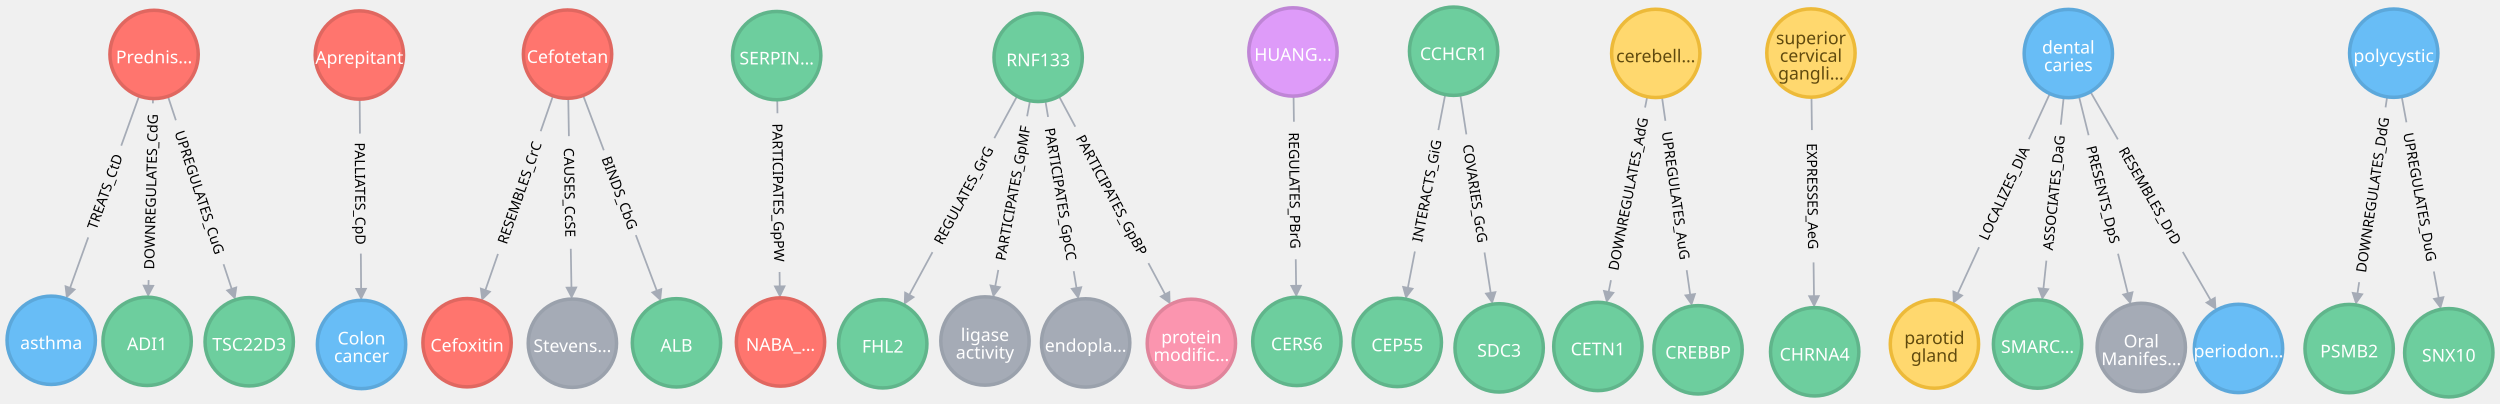
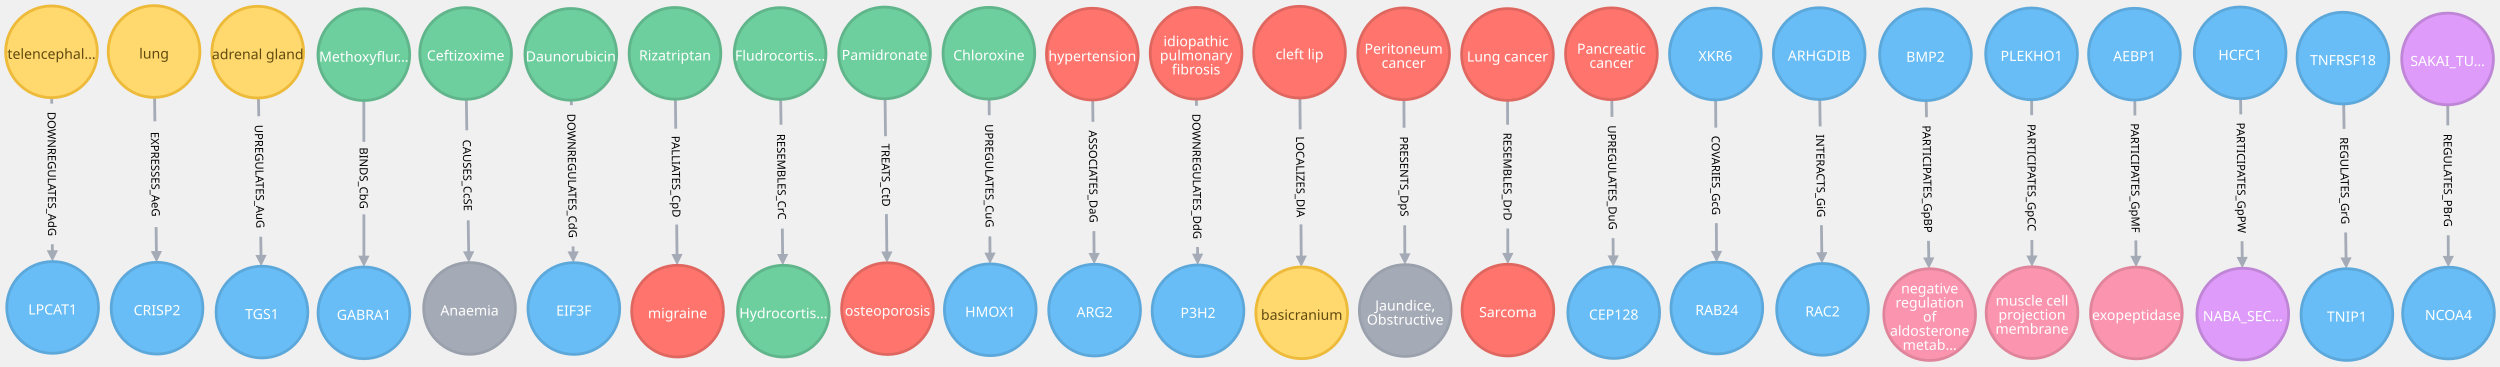
- <svg xmlns="http://www.w3.org/2000/svg" width="1415.602" height="228.742" viewBox="-752.591 -58.58 1415.602 228.742">
+ <svg xmlns="http://www.w3.org/2000/svg" width="1771.855" height="259.466" viewBox="-1155.724 -293.74 1771.855 259.466">
  <g class="layer relationships">
-     <g class="relationship" transform="translate(-312.804 -27.08648) rotate(449.2369)">
-       <path class="outline" fill="#A5ABB6" stroke="none" d="M 25 0.5 L 32.649 0.5 L 32.649 -0.5 L 25 -0.5 Z M 122.52 0.5 L 130.17 0.5 L 130.17 3.5 L 137.17 0 L 130.17 -3.5 L 130.17 -0.5 L 122.52 -0.5 Z" />
-       <text text-anchor="middle" pointer-events="none" font-size="8px" fill="#000000" x="77.585" y="3" font-family="sans-serif">PARTICIPATES_GpPW</text>
-     </g>
-     <g class="relationship" transform="translate(418.5816 -28.26761) rotate(456.0472)">
-       <path class="outline" fill="#A5ABB6" stroke="none" d="M 25 0.5 L 40.5 0.5 L 40.5 -0.5 L 25 -0.5 Z M 117.93 0.5 L 133.43 0.5 L 133.43 3.5 L 140.43 0 L 133.43 -3.5 L 133.43 -0.5 L 117.93 -0.5 Z" />
-       <text text-anchor="middle" pointer-events="none" font-size="8px" fill="#000000" x="79.215" y="3" transform="rotate(180 79.21505 0)" font-family="sans-serif">ASSOCIATES_DaG</text>
-     </g>
-     <g class="relationship" transform="translate(272.8376 -28.54986) rotate(449.2837)">
-       <path class="outline" fill="#A5ABB6" stroke="none" d="M 25 0.5 L 43.627 0.5 L 43.627 -0.5 L 25 -0.5 Z M 118.549 0.5 L 137.176 0.5 L 137.176 3.5 L 144.176 0 L 137.176 -3.5 L 137.176 -0.5 L 118.549 -0.5 Z" />
-       <text text-anchor="middle" pointer-events="none" font-size="8px" fill="#000000" x="81.088" y="3" font-family="sans-serif">EXPRESSES_AeG</text>
-     </g>
-     <g class="relationship" transform="translate(-665.3484 -27.76064) rotate(431.6803)">
-       <path class="outline" fill="#A5ABB6" stroke="none" d="M 25 0.5 L 39.258 0.5 L 39.258 -0.5 L 25 -0.5 Z M 125.133 0.5 L 139.39 0.5 L 139.39 3.5 L 146.39 0 L 139.39 -3.5 L 139.39 -0.5 L 125.133 -0.5 Z" />
-       <text text-anchor="middle" pointer-events="none" font-size="8px" fill="#000000" x="82.195" y="3" font-family="sans-serif">UPREGULATES_CuG</text>
-     </g>
-     <g class="relationship" transform="translate(184.9699 -28.34282) rotate(461.1745)">
-       <path class="outline" fill="#A5ABB6" stroke="none" d="M 25 0.5 L 31.251 0.5 L 31.251 -0.5 L 25 -0.5 Z M 130.9 0.5 L 137.151 0.5 L 137.151 3.5 L 144.151 0 L 137.151 -3.5 L 137.151 -0.5 L 130.9 -0.5 Z" />
-       <text text-anchor="middle" pointer-events="none" font-size="8px" fill="#000000" x="81.076" y="3" transform="rotate(180 81.07565 0)" font-family="sans-serif">DOWNREGULATES_AdG</text>
-     </g>
-     <g class="relationship" transform="translate(70.50248 -29.58032) rotate(441.2737)">
-       <path class="outline" fill="#A5ABB6" stroke="none" d="M 25 0.5 L 47.65 0.5 L 47.65 -0.5 L 25 -0.5 Z M 115.294 0.5 L 137.944 0.5 L 137.944 3.5 L 144.944 0 L 137.944 -3.5 L 137.944 -0.5 L 115.294 -0.5 Z" />
-       <text text-anchor="middle" pointer-events="none" font-size="8px" fill="#000000" x="81.472" y="3" font-family="sans-serif">COVARIES_GcG</text>
-     </g>
-     <g class="relationship" transform="translate(418.5816 -28.26761) rotate(474.7452)">
-       <path class="outline" fill="#A5ABB6" stroke="none" d="M 25 0.5 L 53.394 0.5 L 53.394 -0.5 L 25 -0.5 Z M 120.749 0.5 L 149.143 0.5 L 149.143 3.5 L 156.143 0 L 149.143 -3.5 L 149.143 -0.5 L 120.749 -0.5 Z" />
-       <text text-anchor="middle" pointer-events="none" font-size="8px" fill="#000000" x="87.071" y="3" transform="rotate(180 87.0714 0)" font-family="sans-serif">LOCALIZES_DlA</text>
-     </g>
-     <g class="relationship" transform="translate(602.8331 -28.46395) rotate(458.5816)">
-       <path class="outline" fill="#A5ABB6" stroke="none" d="M 25 0.5 L 31.037 0.5 L 31.037 -0.5 L 25 -0.5 Z M 131.127 0.5 L 137.163 0.5 L 137.163 3.5 L 144.163 0 L 137.163 -3.5 L 137.163 -0.5 L 131.127 -0.5 Z" />
-       <text text-anchor="middle" pointer-events="none" font-size="8px" fill="#000000" x="81.082" y="3" transform="rotate(180 81.08167 0)" font-family="sans-serif">DOWNREGULATES_DdG</text>
-     </g>
-     <g class="relationship" transform="translate(-164.7439 -26.08621) rotate(478.4838)">
-       <path class="outline" fill="#A5ABB6" stroke="none" d="M 25 0.5 L 52.043 0.5 L 52.043 -0.5 L 25 -0.5 Z M 125.465 0.5 L 152.509 0.5 L 152.509 3.5 L 159.509 0 L 152.509 -3.5 L 152.509 -0.5 L 125.465 -0.5 Z" />
-       <text text-anchor="middle" pointer-events="none" font-size="8px" fill="#000000" x="88.754" y="3" transform="rotate(180 88.75434 0)" font-family="sans-serif">REGULATES_GrG</text>
-     </g>
-     <g class="relationship" transform="translate(-164.7439 -26.08621) rotate(440.557)">
-       <path class="outline" fill="#A5ABB6" stroke="none" d="M 25 0.5 L 34.182 0.5 L 34.182 -0.5 L 25 -0.5 Z M 122.721 0.5 L 131.903 0.5 L 131.903 3.5 L 138.903 0 L 131.903 -3.5 L 131.903 -0.5 L 122.721 -0.5 Z" />
-       <text text-anchor="middle" pointer-events="none" font-size="8px" fill="#000000" x="78.451" y="3" font-family="sans-serif">PARTICIPATES_GpCC</text>
-     </g>
-     <g class="relationship" transform="translate(-431.2344 -27.93037) rotate(429.3235)">
-       <path class="outline" fill="#A5ABB6" stroke="none" d="M 25 0.5 L 58.188 0.5 L 58.188 -0.5 L 25 -0.5 Z M 109.536 0.5 L 142.724 0.5 L 142.724 3.5 L 149.724 0 L 142.724 -3.5 L 142.724 -0.5 L 109.536 -0.5 Z" />
-       <text text-anchor="middle" pointer-events="none" font-size="8px" fill="#000000" x="83.862" y="3" font-family="sans-serif">BINDS_CbG</text>
-     </g>
-     <g class="relationship" transform="translate(-164.7439 -26.08621) rotate(421.8184)">
-       <path class="outline" fill="#A5ABB6" stroke="none" d="M 25 0.5 L 44.524 0.5 L 44.524 -0.5 L 25 -0.5 Z M 132.181 0.5 L 151.705 0.5 L 151.705 3.5 L 158.705 0 L 151.705 -3.5 L 151.705 -0.5 L 132.181 -0.5 Z" />
-       <text text-anchor="middle" pointer-events="none" font-size="8px" fill="#000000" x="88.353" y="3" font-family="sans-serif">PARTICIPATES_GpBP</text>
-     </g>
-     <g class="relationship" transform="translate(-431.2344 -27.93037) rotate(449.0387)">
-       <path class="outline" fill="#A5ABB6" stroke="none" d="M 25 0.5 L 46.455 0.5 L 46.455 -0.5 L 25 -0.5 Z M 110.252 0.5 L 131.707 0.5 L 131.707 3.5 L 138.707 0 L 131.707 -3.5 L 131.707 -0.5 L 110.252 -0.5 Z" />
-       <text text-anchor="middle" pointer-events="none" font-size="8px" fill="#000000" x="78.354" y="3" font-family="sans-serif">CAUSES_CcSE</text>
-     </g>
-     <g class="relationship" transform="translate(418.5816 -28.26761) rotate(436.0627)">
-       <path class="outline" fill="#A5ABB6" stroke="none" d="M 25 0.5 L 47.663 0.5 L 47.663 -0.5 L 25 -0.5 Z M 116.796 0.5 L 139.458 0.5 L 139.458 3.5 L 146.458 0 L 139.458 -3.5 L 139.458 -0.5 L 116.796 -0.5 Z" />
-       <text text-anchor="middle" pointer-events="none" font-size="8px" fill="#000000" x="82.229" y="3" font-family="sans-serif">PRESENTS_DpS</text>
-     </g>
-     <g class="relationship" transform="translate(-20.45653 -29.16247) rotate(449.2307)">
-       <path class="outline" fill="#A5ABB6" stroke="none" d="M 25 0.5 L 39.526 0.5 L 39.526 -0.5 L 25 -0.5 Z M 117.397 0.5 L 131.922 0.5 L 131.922 3.5 L 138.922 0 L 131.922 -3.5 L 131.922 -0.5 L 117.397 -0.5 Z" />
-       <text text-anchor="middle" pointer-events="none" font-size="8px" fill="#000000" x="78.461" y="3" font-family="sans-serif">REGULATES_PBrG</text>
-     </g>
-     <g class="relationship" transform="translate(-431.2344 -27.93037) rotate(469.1932)">
-       <path class="outline" fill="#A5ABB6" stroke="none" d="M 25 0.5 L 46.226 0.5 L 46.226 -0.5 L 25 -0.5 Z M 119.8 0.5 L 141.026 0.5 L 141.026 3.5 L 148.026 0 L 141.026 -3.5 L 141.026 -0.5 L 119.8 -0.5 Z" />
-       <text text-anchor="middle" pointer-events="none" font-size="8px" fill="#000000" x="83.013" y="3" transform="rotate(180 83.01311 0)" font-family="sans-serif">RESEMBLES_CrC</text>
-     </g>
-     <g class="relationship" transform="translate(-665.3484 -27.76064) rotate(451.3899)">
-       <path class="outline" fill="#A5ABB6" stroke="none" d="M 25 0.5 L 27.706 0.5 L 27.706 -0.5 L 25 -0.5 Z M 127.796 0.5 L 130.503 0.5 L 130.503 3.5 L 137.503 0 L 130.503 -3.5 L 130.503 -0.5 L 127.796 -0.5 Z" />
-       <text text-anchor="middle" pointer-events="none" font-size="8px" fill="#000000" x="77.751" y="3" transform="rotate(180 77.75134 0)" font-family="sans-serif">DOWNREGULATES_CdG</text>
-     </g>
-     <g class="relationship" transform="translate(602.8331 -28.46395) rotate(439.5848)">
-       <path class="outline" fill="#A5ABB6" stroke="none" d="M 25 0.5 L 39.796 0.5 L 39.796 -0.5 L 25 -0.5 Z M 125.671 0.5 L 140.467 0.5 L 140.467 3.5 L 147.467 0 L 140.467 -3.5 L 140.467 -0.5 L 125.671 -0.5 Z" />
-       <text text-anchor="middle" pointer-events="none" font-size="8px" fill="#000000" x="82.734" y="3" font-family="sans-serif">UPREGULATES_DuG</text>
-     </g>
-     <g class="relationship" transform="translate(-665.3484 -27.76064) rotate(469.7901)">
-       <path class="outline" fill="#A5ABB6" stroke="none" d="M 25 0.5 L 54.915 0.5 L 54.915 -0.5 L 25 -0.5 Z M 110.106 0.5 L 140.021 0.5 L 140.021 3.5 L 147.021 0 L 140.021 -3.5 L 140.021 -0.5 L 110.106 -0.5 Z" />
-       <text text-anchor="middle" pointer-events="none" font-size="8px" fill="#000000" x="82.511" y="3" transform="rotate(180 82.51053 0)" font-family="sans-serif">TREATS_CtD</text>
-     </g>
-     <g class="relationship" transform="translate(-549.109 -27.42532) rotate(449.5692)">
-       <path class="outline" fill="#A5ABB6" stroke="none" d="M 25 0.5 L 44.478 0.5 L 44.478 -0.5 L 25 -0.5 Z M 112.431 0.5 L 131.908 0.5 L 131.908 3.5 L 138.908 0 L 131.908 -3.5 L 131.908 -0.5 L 112.431 -0.5 Z" />
-       <text text-anchor="middle" pointer-events="none" font-size="8px" fill="#000000" x="78.454" y="3" font-family="sans-serif">PALLIATES_CpD</text>
-     </g>
-     <g class="relationship" transform="translate(-164.7439 -26.08621) rotate(460.6234)">
-       <path class="outline" fill="#A5ABB6" stroke="none" d="M 25 0.5 L 33.928 0.5 L 33.928 -0.5 L 25 -0.5 Z M 122.464 0.5 L 131.392 0.5 L 131.392 3.5 L 138.392 0 L 131.392 -3.5 L 131.392 -0.5 L 122.464 -0.5 Z" />
-       <text text-anchor="middle" pointer-events="none" font-size="8px" fill="#000000" x="78.196" y="3" transform="rotate(180 78.19607 0)" font-family="sans-serif">PARTICIPATES_GpMF</text>
-     </g>
-     <g class="relationship" transform="translate(418.5816 -28.26761) rotate(420.0136)">
-       <path class="outline" fill="#A5ABB6" stroke="none" d="M 25 0.5 L 56.113 0.5 L 56.113 -0.5 L 25 -0.5 Z M 129.688 0.5 L 160.801 0.5 L 160.801 3.5 L 167.801 0 L 160.801 -3.5 L 160.801 -0.5 L 129.688 -0.5 Z" />
-       <text text-anchor="middle" pointer-events="none" font-size="8px" fill="#000000" x="92.901" y="3" font-family="sans-serif">RESEMBLES_DrD</text>
-     </g>
-     <g class="relationship" transform="translate(184.9699 -28.34282) rotate(441.8806)">
-       <path class="outline" fill="#A5ABB6" stroke="none" d="M 25 0.5 L 38.551 0.5 L 38.551 -0.5 L 25 -0.5 Z M 123.985 0.5 L 137.536 0.5 L 137.536 3.5 L 144.536 0 L 137.536 -3.5 L 137.536 -0.5 L 123.985 -0.5 Z" />
-       <text text-anchor="middle" pointer-events="none" font-size="8px" fill="#000000" x="81.268" y="3" font-family="sans-serif">UPREGULATES_AuG</text>
-     </g>
-     <g class="relationship" transform="translate(70.50248 -29.58032) rotate(460.9468)">
-       <path class="outline" fill="#A5ABB6" stroke="none" d="M 25 0.5 L 45.48 0.5 L 45.48 -0.5 L 25 -0.5 Z M 115.488 0.5 L 135.968 0.5 L 135.968 3.5 L 142.968 0 L 135.968 -3.5 L 135.968 -0.5 L 115.488 -0.5 Z" />
-       <text text-anchor="middle" pointer-events="none" font-size="8px" fill="#000000" x="80.484" y="3" transform="rotate(180 80.48417 0)" font-family="sans-serif">INTERACTS_GiG</text>
+     <g class="relationship" transform="translate(431.9661 -256.2714) rotate(449.4267)">
+       <path class="outline" fill="#A5ABB6" stroke="none" d="M 32.5 1 L 43.628 1 L 43.628 -1 L 32.5 -1 Z M 133.499 1 L 144.627 1 L 144.627 4 L 152.627 0 L 144.627 -4 L 144.627 -1 L 133.499 -1 Z" />
+       <text text-anchor="middle" pointer-events="none" font-size="8px" fill="#000000" x="88.563" y="3" font-family="sans-serif">PARTICIPATES_GpPW</text>
+     </g>
+     <g class="relationship" transform="translate(-381.5569 -255.376) rotate(449.4877)">
+       <path class="outline" fill="#A5ABB6" stroke="none" d="M 32.5 1 L 48.005 1 L 48.005 -1 L 32.5 -1 Z M 125.434 1 L 140.939 1 L 140.939 4 L 148.939 0 L 140.939 -4 L 140.939 -1 L 125.434 -1 Z" />
+       <text text-anchor="middle" pointer-events="none" font-size="8px" fill="#000000" x="86.719" y="3" font-family="sans-serif">ASSOCIATES_DaG</text>
+     </g>
+     <g class="relationship" transform="translate(-1046.534 -257.2403) rotate(449.3349)">
+       <path class="outline" fill="#A5ABB6" stroke="none" d="M 32.5 1 L 49.511 1 L 49.511 -1 L 32.5 -1 Z M 124.433 1 L 141.443 1 L 141.443 4 L 149.443 0 L 141.443 -4 L 141.443 -1 L 124.433 -1 Z" />
+       <text text-anchor="middle" pointer-events="none" font-size="8px" fill="#000000" x="86.972" y="3" font-family="sans-serif">EXPRESSES_AeG</text>
+     </g>
+     <g class="relationship" transform="translate(-454.8535 -256.0142) rotate(449.6925)">
+       <path class="outline" fill="#A5ABB6" stroke="none" d="M 32.5 1 L 43.972 1 L 43.972 -1 L 32.5 -1 Z M 129.847 1 L 141.319 1 L 141.319 4 L 149.319 0 L 141.319 -4 L 141.319 -1 L 129.847 -1 Z" />
+       <text text-anchor="middle" pointer-events="none" font-size="8px" fill="#000000" x="86.91" y="3" font-family="sans-serif">UPREGULATES_CuG</text>
+     </g>
+     <g class="relationship" transform="translate(60.0438 -255.4549) rotate(449.6745)">
+       <path class="outline" fill="#A5ABB6" stroke="none" d="M 32.5 1 L 52.201 1 L 52.201 -1 L 32.5 -1 Z M 119.846 1 L 139.547 1 L 139.547 4 L 147.547 0 L 139.547 -4 L 139.547 -1 L 119.846 -1 Z" />
+       <text text-anchor="middle" pointer-events="none" font-size="8px" fill="#000000" x="86.024" y="3" font-family="sans-serif">COVARIES_GcG</text>
+     </g>
+     <g class="relationship" transform="translate(-1119.224 -257.0163) rotate(449.7481)">
+       <path class="outline" fill="#A5ABB6" stroke="none" d="M 32.5 1 L 36.753 1 L 36.753 -1 L 32.5 -1 Z M 136.401 1 L 140.654 1 L 140.654 4 L 148.654 0 L 140.654 -4 L 140.654 -1 L 136.401 -1 Z" />
+       <text text-anchor="middle" pointer-events="none" font-size="8px" fill="#000000" x="86.577" y="3" font-family="sans-serif">DOWNREGULATES_AdG</text>
+     </g>
+     <g class="relationship" transform="translate(-234.6775 -256.7499) rotate(449.5278)">
+       <path class="outline" fill="#A5ABB6" stroke="none" d="M 32.5 1 L 54.677 1 L 54.677 -1 L 32.5 -1 Z M 122.033 1 L 144.21 1 L 144.21 4 L 152.21 0 L 144.21 -4 L 144.21 -1 L 122.033 -1 Z" />
+       <text text-anchor="middle" pointer-events="none" font-size="8px" fill="#000000" x="88.355" y="3" font-family="sans-serif">LOCALIZES_DlA</text>
+     </g>
+     <g class="relationship" transform="translate(-308.016 -255.9836) rotate(449.5678)">
+       <path class="outline" fill="#A5ABB6" stroke="none" d="M 32.5 1 L 37.222 1 L 37.222 -1 L 32.5 -1 Z M 137.312 1 L 142.034 1 L 142.034 4 L 150.034 0 L 142.034 -4 L 142.034 -1 L 137.312 -1 Z" />
+       <text text-anchor="middle" pointer-events="none" font-size="8px" fill="#000000" x="87.267" y="3" font-family="sans-serif">DOWNREGULATES_DdG</text>
+     </g>
+     <g class="relationship" transform="translate(-897.8639 -255.0054) rotate(449.9794)">
+       <path class="outline" fill="#A5ABB6" stroke="none" d="M 32.5 1 L 61.821 1 L 61.821 -1 L 32.5 -1 Z M 113.168 1 L 142.489 1 L 142.489 4 L 150.489 0 L 142.489 -4 L 142.489 -1 L 113.168 -1 Z" />
+       <text text-anchor="middle" pointer-events="none" font-size="8px" fill="#000000" x="87.494" y="3" font-family="sans-serif">BINDS_CbG</text>
+     </g>
+     <g class="relationship" transform="translate(284.1258 -255.5677) rotate(449.8977)">
+       <path class="outline" fill="#A5ABB6" stroke="none" d="M 32.5 1 L 43.435 1 L 43.435 -1 L 32.5 -1 Z M 131.975 1 L 142.91 1 L 142.91 4 L 150.91 0 L 142.91 -4 L 142.91 -1 L 131.975 -1 Z" />
+       <text text-anchor="middle" pointer-events="none" font-size="8px" fill="#000000" x="87.705" y="3" font-family="sans-serif">PARTICIPATES_GpCC</text>
+     </g>
+     <g class="relationship" transform="translate(504.8408 -252.5568) rotate(449.1187)">
+       <path class="outline" fill="#A5ABB6" stroke="none" d="M 32.5 1 L 50.175 1 L 50.175 -1 L 32.5 -1 Z M 123.597 1 L 141.272 1 L 141.272 4 L 149.272 0 L 141.272 -4 L 141.272 -1 L 123.597 -1 Z" />
+       <text text-anchor="middle" pointer-events="none" font-size="8px" fill="#000000" x="86.886" y="3" font-family="sans-serif">REGULATES_GrG</text>
+     </g>
+     <g class="relationship" transform="translate(-825.7029 -255.8416) rotate(449.1254)">
+       <path class="outline" fill="#A5ABB6" stroke="none" d="M 32.5 1 L 54.462 1 L 54.462 -1 L 32.5 -1 Z M 118.259 1 L 140.22 1 L 140.22 4 L 148.22 0 L 140.22 -4 L 140.22 -1 L 118.259 -1 Z" />
+       <text text-anchor="middle" pointer-events="none" font-size="8px" fill="#000000" x="86.36" y="3" font-family="sans-serif">CAUSES_CcSE</text>
+     </g>
+     <g class="relationship" transform="translate(208.9417 -254.9377) rotate(449.0761)">
+       <path class="outline" fill="#A5ABB6" stroke="none" d="M 32.5 1 L 44.266 1 L 44.266 -1 L 32.5 -1 Z M 131.922 1 L 143.687 1 L 143.687 4 L 151.687 0 L 143.687 -4 L 143.687 -1 L 131.922 -1 Z" />
+       <text text-anchor="middle" pointer-events="none" font-size="8px" fill="#000000" x="88.094" y="3" font-family="sans-serif">PARTICIPATES_GpBP</text>
+     </g>
+     <g class="relationship" transform="translate(-160.923 -255.619) rotate(449.6441)">
+       <path class="outline" fill="#A5ABB6" stroke="none" d="M 32.5 1 L 52.412 1 L 52.412 -1 L 32.5 -1 Z M 121.545 1 L 141.457 1 L 141.457 4 L 149.457 0 L 141.457 -4 L 141.457 -1 L 121.545 -1 Z" />
+       <text text-anchor="middle" pointer-events="none" font-size="8px" fill="#000000" x="86.979" y="3" font-family="sans-serif">PRESENTS_DpS</text>
+     </g>
+     <g class="relationship" transform="translate(578.9821 -251.9449) rotate(449.7936)">
+       <path class="outline" fill="#A5ABB6" stroke="none" d="M 32.5 1 L 47.097 1 L 47.097 -1 L 32.5 -1 Z M 124.968 1 L 139.565 1 L 139.565 4 L 147.565 0 L 139.565 -4 L 139.565 -1 L 124.968 -1 Z" />
+       <text text-anchor="middle" pointer-events="none" font-size="8px" fill="#000000" x="86.033" y="3" font-family="sans-serif">REGULATES_PBrG</text>
+     </g>
+     <g class="relationship" transform="translate(-602.8347 -255.8073) rotate(449.2736)">
+       <path class="outline" fill="#A5ABB6" stroke="none" d="M 32.5 1 L 50.515 1 L 50.515 -1 L 32.5 -1 Z M 124.089 1 L 142.104 1 L 142.104 4 L 150.104 0 L 142.104 -4 L 142.104 -1 L 124.089 -1 Z" />
+       <text text-anchor="middle" pointer-events="none" font-size="8px" fill="#000000" x="87.302" y="3" font-family="sans-serif">RESEMBLES_CrC</text>
+     </g>
+     <g class="relationship" transform="translate(-751.1743 -255.2115) rotate(449.3166)">
+       <path class="outline" fill="#A5ABB6" stroke="none" d="M 32.5 1 L 36.028 1 L 36.028 -1 L 32.5 -1 Z M 136.118 1 L 139.645 1 L 139.645 4 L 147.645 0 L 139.645 -4 L 139.645 -1 L 136.118 -1 Z" />
+       <text text-anchor="middle" pointer-events="none" font-size="8px" fill="#000000" x="86.073" y="3" font-family="sans-serif">DOWNREGULATES_CdG</text>
+     </g>
+     <g class="relationship" transform="translate(-528.8036 -256.2304) rotate(449.3391)">
+       <path class="outline" fill="#A5ABB6" stroke="none" d="M 32.5 1 L 59.021 1 L 59.021 -1 L 32.5 -1 Z M 114.212 1 L 140.733 1 L 140.733 4 L 148.733 0 L 140.733 -4 L 140.733 -1 L 114.212 -1 Z" />
+       <text text-anchor="middle" pointer-events="none" font-size="8px" fill="#000000" x="86.616" y="3" font-family="sans-serif">TREATS_CtD</text>
+     </g>
+     <g class="relationship" transform="translate(-677.3422 -255.937) rotate(449.4225)">
+       <path class="outline" fill="#A5ABB6" stroke="none" d="M 32.5 1 L 53.381 1 L 53.381 -1 L 32.5 -1 Z M 121.334 1 L 142.214 1 L 142.214 4 L 150.214 0 L 142.214 -4 L 142.214 -1 L 121.334 -1 Z" />
+       <text text-anchor="middle" pointer-events="none" font-size="8px" fill="#000000" x="87.357" y="3" font-family="sans-serif">PALLIATES_CpD</text>
+     </g>
+     <g class="relationship" transform="translate(-13.64712 -255.6345) rotate(449.4918)">
+       <path class="outline" fill="#A5ABB6" stroke="none" d="M 32.5 1 L 44.77 1 L 44.77 -1 L 32.5 -1 Z M 130.645 1 L 142.915 1 L 142.915 4 L 150.915 0 L 142.915 -4 L 142.915 -1 L 130.645 -1 Z" />
+       <text text-anchor="middle" pointer-events="none" font-size="8px" fill="#000000" x="87.707" y="3" font-family="sans-serif">UPREGULATES_DuG</text>
+     </g>
+     <g class="relationship" transform="translate(357.0574 -255.3522) rotate(449.5722)">
+       <path class="outline" fill="#A5ABB6" stroke="none" d="M 32.5 1 L 43.445 1 L 43.445 -1 L 32.5 -1 Z M 131.98 1 L 142.925 1 L 142.925 4 L 150.925 0 L 142.925 -4 L 142.925 -1 L 131.98 -1 Z" />
+       <text text-anchor="middle" pointer-events="none" font-size="8px" fill="#000000" x="87.712" y="3" font-family="sans-serif">PARTICIPATES_GpMF</text>
+     </g>
+     <g class="relationship" transform="translate(-87.31473 -255.1256) rotate(449.9006)">
+       <path class="outline" fill="#A5ABB6" stroke="none" d="M 32.5 1 L 49.796 1 L 49.796 -1 L 32.5 -1 Z M 123.37 1 L 140.665 1 L 140.665 4 L 148.665 0 L 140.665 -4 L 140.665 -1 L 123.37 -1 Z" />
+       <text text-anchor="middle" pointer-events="none" font-size="8px" fill="#000000" x="86.583" y="3" font-family="sans-serif">RESEMBLES_DrD</text>
+     </g>
+     <g class="relationship" transform="translate(-973.0711 -256.7617) rotate(449.0652)">
+       <path class="outline" fill="#A5ABB6" stroke="none" d="M 32.5 1 L 45.394 1 L 45.394 -1 L 32.5 -1 Z M 130.828 1 L 143.722 1 L 143.722 4 L 151.722 0 L 143.722 -4 L 143.722 -1 L 130.828 -1 Z" />
+       <text text-anchor="middle" pointer-events="none" font-size="8px" fill="#000000" x="88.111" y="3" font-family="sans-serif">UPREGULATES_AuG</text>
+     </g>
+     <g class="relationship" transform="translate(133.6131 -255.7553) rotate(449.2485)">
+       <path class="outline" fill="#A5ABB6" stroke="none" d="M 32.5 1 L 51.633 1 L 51.633 -1 L 32.5 -1 Z M 121.641 1 L 140.774 1 L 140.774 4 L 148.774 0 L 140.774 -4 L 140.774 -1 L 121.641 -1 Z" />
+       <text text-anchor="middle" pointer-events="none" font-size="8px" fill="#000000" x="86.637" y="3" font-family="sans-serif">INTERACTS_GiG</text>
    </g>
  </g>
  <g class="layer nodes">
-     <g class="node" transform="translate(-312.804,-27.08648)">
-       <circle class="outline" cx="0" cy="0" r="25" fill="#6DCE9E" stroke="#60B58B" stroke-width="2px" />
-       <text text-anchor="middle" pointer-events="none" y="5" font-size="10px" fill="#FFFFFF" font-family="sans-serif"> SERPIN…</text>
-     </g>
-     <g class="node" transform="translate(-310.6441,135.069)">
-       <circle class="outline" cx="0" cy="0" r="25" fill="#FF756E" stroke="#E06760" stroke-width="2px" />
-       <text text-anchor="middle" pointer-events="none" y="5" font-size="10px" fill="#FFFFFF" font-family="sans-serif"> NABA_…</text>
-     </g>
-     <g class="node" transform="translate(401.1541,136.242)">
-       <circle class="outline" cx="0" cy="0" r="25" fill="#6DCE9E" stroke="#60B58B" stroke-width="2px" />
-       <text text-anchor="middle" pointer-events="none" y="5" font-size="10px" fill="#FFFFFF" font-family="sans-serif"> SMARC…</text>
-     </g>
-     <g class="node" transform="translate(418.5816,-28.26761)">
-       <circle class="outline" cx="0" cy="0" r="25" fill="#68BDF6" stroke="#5CA8DB" stroke-width="2px" />
-       <text text-anchor="middle" pointer-events="none" y="0" font-size="10px" fill="#FFFFFF" font-family="sans-serif"> dental</text>
-       <text text-anchor="middle" pointer-events="none" y="10" font-size="10px" fill="#FFFFFF" font-family="sans-serif"> caries</text>
-     </g>
-     <g class="node" transform="translate(274.9526,140.6128)">
-       <circle class="outline" cx="0" cy="0" r="25" fill="#6DCE9E" stroke="#60B58B" stroke-width="2px" />
-       <text text-anchor="middle" pointer-events="none" y="5" font-size="10px" fill="#FFFFFF" font-family="sans-serif"> CHRNA4</text>
-     </g>
-     <g class="node" transform="translate(272.8376,-28.54986)">
-       <circle class="outline" cx="0" cy="0" r="25" fill="#FFD86E" stroke="#EDBA39" stroke-width="2px" />
-       <text text-anchor="middle" pointer-events="none" y="-5" font-size="10px" fill="#604A0E" font-family="sans-serif"> superior</text>
-       <text text-anchor="middle" pointer-events="none" y="5" font-size="10px" fill="#604A0E" font-family="sans-serif"> cervical</text>
-       <text text-anchor="middle" pointer-events="none" y="15" font-size="10px" fill="#604A0E" font-family="sans-serif"> gangli…</text>
-     </g>
-     <g class="node" transform="translate(-611.477,134.9433)">
-       <circle class="outline" cx="0" cy="0" r="25" fill="#6DCE9E" stroke="#60B58B" stroke-width="2px" />
-       <text text-anchor="middle" pointer-events="none" y="5" font-size="10px" fill="#FFFFFF" font-family="sans-serif"> TSC22D3</text>
-     </g>
-     <g class="node" transform="translate(-665.3484,-27.76064)">
-       <circle class="outline" cx="0" cy="0" r="25" fill="#FF756E" stroke="#E06760" stroke-width="2px" />
-       <text text-anchor="middle" pointer-events="none" y="5" font-size="10px" fill="#FFFFFF" font-family="sans-serif"> Prednis…</text>
-     </g>
-     <g class="node" transform="translate(152.1888,137.6016)">
-       <circle class="outline" cx="0" cy="0" r="25" fill="#6DCE9E" stroke="#60B58B" stroke-width="2px" />
-       <text text-anchor="middle" pointer-events="none" y="5" font-size="10px" fill="#FFFFFF" font-family="sans-serif"> CETN1</text>
-     </g>
-     <g class="node" transform="translate(184.9699,-28.34282)">
-       <circle class="outline" cx="0" cy="0" r="25" fill="#FFD86E" stroke="#EDBA39" stroke-width="2px" />
-       <text text-anchor="middle" pointer-events="none" y="5" font-size="10px" fill="#604A0E" font-family="sans-serif"> cerebell…</text>
-     </g>
-     <g class="node" transform="translate(96.28541,138.3964)">
-       <circle class="outline" cx="0" cy="0" r="25" fill="#6DCE9E" stroke="#60B58B" stroke-width="2px" />
-       <text text-anchor="middle" pointer-events="none" y="5" font-size="10px" fill="#FFFFFF" font-family="sans-serif"> SDC3</text>
-     </g>
-     <g class="node" transform="translate(70.50248,-29.58032)">
-       <circle class="outline" cx="0" cy="0" r="25" fill="#6DCE9E" stroke="#60B58B" stroke-width="2px" />
-       <text text-anchor="middle" pointer-events="none" y="5" font-size="10px" fill="#FFFFFF" font-family="sans-serif"> CCHCR1</text>
-     </g>
-     <g class="node" transform="translate(342.7581,136.2423)">
-       <circle class="outline" cx="0" cy="0" r="25" fill="#FFD86E" stroke="#EDBA39" stroke-width="2px" />
-       <text text-anchor="middle" pointer-events="none" y="0" font-size="10px" fill="#604A0E" font-family="sans-serif"> parotid</text>
-       <text text-anchor="middle" pointer-events="none" y="10" font-size="10px" fill="#604A0E" font-family="sans-serif"> gland</text>
-     </g>
-     <g class="node" transform="translate(602.8331,-28.46395)">
-       <circle class="outline" cx="0" cy="0" r="25" fill="#68BDF6" stroke="#5CA8DB" stroke-width="2px" />
-       <text text-anchor="middle" pointer-events="none" y="5" font-size="10px" fill="#FFFFFF" font-family="sans-serif"> polycystic</text>
-     </g>
-     <g class="node" transform="translate(577.5909,138.8055)">
-       <circle class="outline" cx="0" cy="0" r="25" fill="#6DCE9E" stroke="#60B58B" stroke-width="2px" />
-       <text text-anchor="middle" pointer-events="none" y="5" font-size="10px" fill="#FFFFFF" font-family="sans-serif"> PSMB2</text>
-     </g>
-     <g class="node" transform="translate(-164.7439,-26.08621)">
-       <circle class="outline" cx="0" cy="0" r="25" fill="#6DCE9E" stroke="#60B58B" stroke-width="2px" />
-       <text text-anchor="middle" pointer-events="none" y="5" font-size="10px" fill="#FFFFFF" font-family="sans-serif"> RNF133</text>
-     </g>
-     <g class="node" transform="translate(-252.7381,136.088)">
-       <circle class="outline" cx="0" cy="0" r="25" fill="#6DCE9E" stroke="#60B58B" stroke-width="2px" />
-       <text text-anchor="middle" pointer-events="none" y="5" font-size="10px" fill="#FFFFFF" font-family="sans-serif"> FHL2</text>
-     </g>
-     <g class="node" transform="translate(-137.8529,135.5955)">
-       <circle class="outline" cx="0" cy="0" r="25" fill="#A5ABB6" stroke="#9AA1AC" stroke-width="2px" />
-       <text text-anchor="middle" pointer-events="none" y="5" font-size="10px" fill="#FFFFFF" font-family="sans-serif"> endopla…</text>
-     </g>
-     <g class="node" transform="translate(-369.5409,135.5393)">
-       <circle class="outline" cx="0" cy="0" r="25" fill="#6DCE9E" stroke="#60B58B" stroke-width="2px" />
-       <text text-anchor="middle" pointer-events="none" y="5" font-size="10px" fill="#FFFFFF" font-family="sans-serif"> ALB</text>
-     </g>
-     <g class="node" transform="translate(-431.2344,-27.93037)">
-       <circle class="outline" cx="0" cy="0" r="25" fill="#FF756E" stroke="#E06760" stroke-width="2px" />
-       <text text-anchor="middle" pointer-events="none" y="5" font-size="10px" fill="#FFFFFF" font-family="sans-serif"> Cefotetan</text>
-     </g>
-     <g class="node" transform="translate(-77.98579,135.8415)">
-       <circle class="outline" cx="0" cy="0" r="25" fill="#FB95AF" stroke="#E0849B" stroke-width="2px" />
-       <text text-anchor="middle" pointer-events="none" y="0" font-size="10px" fill="#FFFFFF" font-family="sans-serif"> protein</text>
-       <text text-anchor="middle" pointer-events="none" y="10" font-size="10px" fill="#FFFFFF" font-family="sans-serif"> modific…</text>
-     </g>
-     <g class="node" transform="translate(-428.4878,135.7538)">
-       <circle class="outline" cx="0" cy="0" r="25" fill="#A5ABB6" stroke="#9AA1AC" stroke-width="2px" />
-       <text text-anchor="middle" pointer-events="none" y="5" font-size="10px" fill="#FFFFFF" font-family="sans-serif"> Stevens…</text>
-     </g>
-     <g class="node" transform="translate(459.8791,138.143)">
-       <circle class="outline" cx="0" cy="0" r="25" fill="#A5ABB6" stroke="#9AA1AC" stroke-width="2px" />
-       <text text-anchor="middle" pointer-events="none" y="0" font-size="10px" fill="#FFFFFF" font-family="sans-serif"> Oral</text>
-       <text text-anchor="middle" pointer-events="none" y="10" font-size="10px" fill="#FFFFFF" font-family="sans-serif"> Manifes…</text>
-     </g>
-     <g class="node" transform="translate(-18.25556,134.7452)">
-       <circle class="outline" cx="0" cy="0" r="25" fill="#6DCE9E" stroke="#60B58B" stroke-width="2px" />
-       <text text-anchor="middle" pointer-events="none" y="5" font-size="10px" fill="#FFFFFF" font-family="sans-serif"> CERS6</text>
-     </g>
-     <g class="node" transform="translate(-20.45653,-29.16247)">
-       <circle class="outline" cx="0" cy="0" r="25" fill="#DE9BF9" stroke="#BF85D6" stroke-width="2px" />
-       <text text-anchor="middle" pointer-events="none" y="5" font-size="10px" fill="#FFFFFF" font-family="sans-serif"> HUANG…</text>
-     </g>
-     <g class="node" transform="translate(-488.1176,135.4783)">
-       <circle class="outline" cx="0" cy="0" r="25" fill="#FF756E" stroke="#E06760" stroke-width="2px" />
-       <text text-anchor="middle" pointer-events="none" y="5" font-size="10px" fill="#FFFFFF" font-family="sans-serif"> Cefoxitin</text>
-     </g>
-     <g class="node" transform="translate(-669.29,134.6942)">
-       <circle class="outline" cx="0" cy="0" r="25" fill="#6DCE9E" stroke="#60B58B" stroke-width="2px" />
-       <text text-anchor="middle" pointer-events="none" y="5" font-size="10px" fill="#FFFFFF" font-family="sans-serif"> ADI1</text>
-     </g>
-     <g class="node" transform="translate(634.0118,141.1618)">
-       <circle class="outline" cx="0" cy="0" r="25" fill="#6DCE9E" stroke="#60B58B" stroke-width="2px" />
-       <text text-anchor="middle" pointer-events="none" y="5" font-size="10px" fill="#FFFFFF" font-family="sans-serif"> SNX10</text>
-     </g>
-     <g class="node" transform="translate(-723.5905,134.1007)">
-       <circle class="outline" cx="0" cy="0" r="25" fill="#68BDF6" stroke="#5CA8DB" stroke-width="2px" />
-       <text text-anchor="middle" pointer-events="none" y="5" font-size="10px" fill="#FFFFFF" font-family="sans-serif"> asthma</text>
-     </g>
-     <g class="node" transform="translate(-549.109,-27.42532)">
-       <circle class="outline" cx="0" cy="0" r="25" fill="#FF756E" stroke="#E06760" stroke-width="2px" />
-       <text text-anchor="middle" pointer-events="none" y="5" font-size="10px" fill="#FFFFFF" font-family="sans-serif"> Aprepitant</text>
-     </g>
-     <g class="node" transform="translate(-547.8766,136.4783)">
-       <circle class="outline" cx="0" cy="0" r="25" fill="#68BDF6" stroke="#5CA8DB" stroke-width="2px" />
-       <text text-anchor="middle" pointer-events="none" y="0" font-size="10px" fill="#FFFFFF" font-family="sans-serif"> Colon</text>
+     <g class="node" transform="translate(431.9661,-256.2714)">
+       <circle class="outline" cx="0" cy="0" r="32.5" fill="#68BDF6" stroke="#5CA8DB" stroke-width="2px" />
+       <text text-anchor="middle" pointer-events="none" y="5" font-size="10px" fill="#FFFFFF" font-family="sans-serif"> HCFC1</text>
+     </g>
+     <g class="node" transform="translate(433.8185,-71.15388)">
+       <circle class="outline" cx="0" cy="0" r="32.5" fill="#DE9BF9" stroke="#BF85D6" stroke-width="2px" />
+       <text text-anchor="middle" pointer-events="none" y="5" font-size="10px" fill="#FFFFFF" font-family="sans-serif"> NABA_SEC…</text>
+     </g>
+     <g class="node" transform="translate(-381.5569,-255.376)">
+       <circle class="outline" cx="0" cy="0" r="32.5" fill="#FF756E" stroke="#E06760" stroke-width="2px" />
+       <text text-anchor="middle" pointer-events="none" y="5" font-size="10px" fill="#FFFFFF" font-family="sans-serif"> hypertension</text>
+     </g>
+     <g class="node" transform="translate(-379.9345,-73.94432)">
+       <circle class="outline" cx="0" cy="0" r="32.5" fill="#68BDF6" stroke="#5CA8DB" stroke-width="2px" />
+       <text text-anchor="middle" pointer-events="none" y="5" font-size="10px" fill="#FFFFFF" font-family="sans-serif"> ARG2</text>
+     </g>
+     <g class="node" transform="translate(-1046.534,-257.2403)">
+       <circle class="outline" cx="0" cy="0" r="32.5" fill="#FFD86E" stroke="#EDBA39" stroke-width="2px" />
+       <text text-anchor="middle" pointer-events="none" y="5" font-size="10px" fill="#604A0E" font-family="sans-serif"> lung</text>
+     </g>
+     <g class="node" transform="translate(-1044.422,-75.30911)">
+       <circle class="outline" cx="0" cy="0" r="32.5" fill="#68BDF6" stroke="#5CA8DB" stroke-width="2px" />
+       <text text-anchor="middle" pointer-events="none" y="5" font-size="10px" fill="#FFFFFF" font-family="sans-serif"> CRISP2</text>
+     </g>
+     <g class="node" transform="translate(-454.8535,-256.0142)">
+       <circle class="outline" cx="0" cy="0" r="32.5" fill="#6DCE9E" stroke="#60B58B" stroke-width="2px" />
+       <text text-anchor="middle" pointer-events="none" y="5" font-size="10px" fill="#FFFFFF" font-family="sans-serif"> Chloroxine</text>
+     </g>
+     <g class="node" transform="translate(-453.8777,-74.19752)">
+       <circle class="outline" cx="0" cy="0" r="32.5" fill="#68BDF6" stroke="#5CA8DB" stroke-width="2px" />
+       <text text-anchor="middle" pointer-events="none" y="5" font-size="10px" fill="#FFFFFF" font-family="sans-serif"> HMOX1</text>
+     </g>
+     <g class="node" transform="translate(60.0438,-255.4549)">
+       <circle class="outline" cx="0" cy="0" r="32.5" fill="#68BDF6" stroke="#5CA8DB" stroke-width="2px" />
+       <text text-anchor="middle" pointer-events="none" y="5" font-size="10px" fill="#FFFFFF" font-family="sans-serif"> XKR6</text>
+     </g>
+     <g class="node" transform="translate(61.06671,-75.41064)">
+       <circle class="outline" cx="0" cy="0" r="32.5" fill="#68BDF6" stroke="#5CA8DB" stroke-width="2px" />
+       <text text-anchor="middle" pointer-events="none" y="5" font-size="10px" fill="#FFFFFF" font-family="sans-serif"> RAB24</text>
+     </g>
+     <g class="node" transform="translate(-1118.428,-75.86423)">
+       <circle class="outline" cx="0" cy="0" r="32.5" fill="#68BDF6" stroke="#5CA8DB" stroke-width="2px" />
+       <text text-anchor="middle" pointer-events="none" y="5" font-size="10px" fill="#FFFFFF" font-family="sans-serif"> LPCAT1</text>
+     </g>
+     <g class="node" transform="translate(-1119.224,-257.0163)">
+       <circle class="outline" cx="0" cy="0" r="32.5" fill="#FFD86E" stroke="#EDBA39" stroke-width="2px" />
+       <text text-anchor="middle" pointer-events="none" y="5" font-size="10px" fill="#604A0E" font-family="sans-serif"> telencephal…</text>
+     </g>
+     <g class="node" transform="translate(-234.6775,-256.7499)">
+       <circle class="outline" cx="0" cy="0" r="32.5" fill="#FF756E" stroke="#E06760" stroke-width="2px" />
+       <text text-anchor="middle" pointer-events="none" y="5" font-size="10px" fill="#FFFFFF" font-family="sans-serif"> cleft lip</text>
+     </g>
+     <g class="node" transform="translate(-233.1551,-72.04634)">
+       <circle class="outline" cx="0" cy="0" r="32.5" fill="#FFD86E" stroke="#EDBA39" stroke-width="2px" />
+       <text text-anchor="middle" pointer-events="none" y="5" font-size="10px" fill="#604A0E" font-family="sans-serif"> basicranium</text>
+     </g>
+     <g class="node" transform="translate(-308.016,-255.9836)">
+       <circle class="outline" cx="0" cy="0" r="32.5" fill="#FF756E" stroke="#E06760" stroke-width="2px" />
+       <text text-anchor="middle" pointer-events="none" y="-5" font-size="10px" fill="#FFFFFF" font-family="sans-serif"> idiopathic</text>
+       <text text-anchor="middle" pointer-events="none" y="5" font-size="10px" fill="#FFFFFF" font-family="sans-serif"> pulmonary</text>
+       <text text-anchor="middle" pointer-events="none" y="15" font-size="10px" fill="#FFFFFF" font-family="sans-serif"> fibrosis</text>
+     </g>
+     <g class="node" transform="translate(-306.6392,-73.45526)">
+       <circle class="outline" cx="0" cy="0" r="32.5" fill="#68BDF6" stroke="#5CA8DB" stroke-width="2px" />
+       <text text-anchor="middle" pointer-events="none" y="5" font-size="10px" fill="#FFFFFF" font-family="sans-serif"> P3H2</text>
+     </g>
+     <g class="node" transform="translate(-897.8639,-255.0054)">
+       <circle class="outline" cx="0" cy="0" r="32.5" fill="#6DCE9E" stroke="#60B58B" stroke-width="2px" />
+       <text text-anchor="middle" pointer-events="none" y="5" font-size="10px" fill="#FFFFFF" font-family="sans-serif"> Methoxyflur…</text>
+     </g>
+     <g class="node" transform="translate(-897.7983,-72.0166)">
+       <circle class="outline" cx="0" cy="0" r="32.5" fill="#68BDF6" stroke="#5CA8DB" stroke-width="2px" />
+       <text text-anchor="middle" pointer-events="none" y="5" font-size="10px" fill="#FFFFFF" font-family="sans-serif"> GABRA1</text>
+     </g>
+     <g class="node" transform="translate(284.4533,-72.15793)">
+       <circle class="outline" cx="0" cy="0" r="32.5" fill="#FB95AF" stroke="#E0849B" stroke-width="2px" />
+       <text text-anchor="middle" pointer-events="none" y="-5" font-size="10px" fill="#FFFFFF" font-family="sans-serif"> muscle cell</text>
+       <text text-anchor="middle" pointer-events="none" y="5" font-size="10px" fill="#FFFFFF" font-family="sans-serif"> projection</text>
+       <text text-anchor="middle" pointer-events="none" y="15" font-size="10px" fill="#FFFFFF" font-family="sans-serif"> membrane</text>
+     </g>
+     <g class="node" transform="translate(284.1258,-255.5677)">
+       <circle class="outline" cx="0" cy="0" r="32.5" fill="#68BDF6" stroke="#5CA8DB" stroke-width="2px" />
+       <text text-anchor="middle" pointer-events="none" y="5" font-size="10px" fill="#FFFFFF" font-family="sans-serif"> PLEKHO1</text>
+     </g>
+     <g class="node" transform="translate(504.8408,-252.5568)">
+       <circle class="outline" cx="0" cy="0" r="32.5" fill="#68BDF6" stroke="#5CA8DB" stroke-width="2px" />
+       <text text-anchor="middle" pointer-events="none" y="5" font-size="10px" fill="#FFFFFF" font-family="sans-serif"> TNFRSF18</text>
+     </g>
+     <g class="node" transform="translate(507.6365,-70.80614)">
+       <circle class="outline" cx="0" cy="0" r="32.5" fill="#68BDF6" stroke="#5CA8DB" stroke-width="2px" />
+       <text text-anchor="middle" pointer-events="none" y="5" font-size="10px" fill="#FFFFFF" font-family="sans-serif"> TNIP1</text>
+     </g>
+     <g class="node" transform="translate(-825.7029,-255.8416)">
+       <circle class="outline" cx="0" cy="0" r="32.5" fill="#6DCE9E" stroke="#60B58B" stroke-width="2px" />
+       <text text-anchor="middle" pointer-events="none" y="5" font-size="10px" fill="#FFFFFF" font-family="sans-serif"> Ceftizoxime</text>
+     </g>
+     <g class="node" transform="translate(-822.9444,-75.14212)">
+       <circle class="outline" cx="0" cy="0" r="32.5" fill="#A5ABB6" stroke="#9AA1AC" stroke-width="2px" />
+       <text text-anchor="middle" pointer-events="none" y="5" font-size="10px" fill="#FFFFFF" font-family="sans-serif"> Anaemia</text>
+     </g>
+     <g class="node" transform="translate(208.9417,-254.9377)">
+       <circle class="outline" cx="0" cy="0" r="32.5" fill="#68BDF6" stroke="#5CA8DB" stroke-width="2px" />
+       <text text-anchor="middle" pointer-events="none" y="5" font-size="10px" fill="#FFFFFF" font-family="sans-serif"> BMP2</text>
+     </g>
+     <g class="node" transform="translate(211.9115,-70.77434)">
+       <circle class="outline" cx="0" cy="0" r="32.5" fill="#FB95AF" stroke="#E0849B" stroke-width="2px" />
+       <text text-anchor="middle" pointer-events="none" y="-15" font-size="10px" fill="#FFFFFF" font-family="sans-serif"> negative</text>
+       <text text-anchor="middle" pointer-events="none" y="-5" font-size="10px" fill="#FFFFFF" font-family="sans-serif"> regulation</text>
+       <text text-anchor="middle" pointer-events="none" y="5" font-size="10px" fill="#FFFFFF" font-family="sans-serif"> of</text>
+       <text text-anchor="middle" pointer-events="none" y="15" font-size="10px" fill="#FFFFFF" font-family="sans-serif"> aldosterone</text>
+       <text text-anchor="middle" pointer-events="none" y="25" font-size="10px" fill="#FFFFFF" font-family="sans-serif"> metab…</text>
+     </g>
+     <g class="node" transform="translate(-160.923,-255.619)">
+       <circle class="outline" cx="0" cy="0" r="32.5" fill="#FF756E" stroke="#E06760" stroke-width="2px" />
+       <text text-anchor="middle" pointer-events="none" y="0" font-size="10px" fill="#FFFFFF" font-family="sans-serif"> Peritoneum</text>
      <text text-anchor="middle" pointer-events="none" y="10" font-size="10px" fill="#FFFFFF" font-family="sans-serif"> cancer</text>
    </g>
-     <g class="node" transform="translate(-194.8658,134.5054)">
-       <circle class="outline" cx="0" cy="0" r="25" fill="#A5ABB6" stroke="#9AA1AC" stroke-width="2px" />
-       <text text-anchor="middle" pointer-events="none" y="0" font-size="10px" fill="#FFFFFF" font-family="sans-serif"> ligase</text>
-       <text text-anchor="middle" pointer-events="none" y="10" font-size="10px" fill="#FFFFFF" font-family="sans-serif"> activity</text>
-     </g>
-     <g class="node" transform="translate(514.9427,138.7258)">
-       <circle class="outline" cx="0" cy="0" r="25" fill="#68BDF6" stroke="#5CA8DB" stroke-width="2px" />
-       <text text-anchor="middle" pointer-events="none" y="5" font-size="10px" fill="#FFFFFF" font-family="sans-serif"> periodon…</text>
-     </g>
-     <g class="node" transform="translate(208.9146,139.4934)">
-       <circle class="outline" cx="0" cy="0" r="25" fill="#6DCE9E" stroke="#60B58B" stroke-width="2px" />
-       <text text-anchor="middle" pointer-events="none" y="5" font-size="10px" fill="#FFFFFF" font-family="sans-serif"> CREBBP</text>
-     </g>
-     <g class="node" transform="translate(38.60576,135.3317)">
-       <circle class="outline" cx="0" cy="0" r="25" fill="#6DCE9E" stroke="#60B58B" stroke-width="2px" />
-       <text text-anchor="middle" pointer-events="none" y="5" font-size="10px" fill="#FFFFFF" font-family="sans-serif"> CEP55</text>
+     <g class="node" transform="translate(-159.7928,-73.66518)">
+       <circle class="outline" cx="0" cy="0" r="32.5" fill="#A5ABB6" stroke="#9AA1AC" stroke-width="2px" />
+       <text text-anchor="middle" pointer-events="none" y="0" font-size="10px" fill="#FFFFFF" font-family="sans-serif"> Jaundice,</text>
+       <text text-anchor="middle" pointer-events="none" y="10" font-size="10px" fill="#FFFFFF" font-family="sans-serif"> Obstructive</text>
+     </g>
+     <g class="node" transform="translate(578.9821,-251.9449)">
+       <circle class="outline" cx="0" cy="0" r="32.5" fill="#DE9BF9" stroke="#BF85D6" stroke-width="2px" />
+       <text text-anchor="middle" pointer-events="none" y="5" font-size="10px" fill="#FFFFFF" font-family="sans-serif"> SAKAI_TU…</text>
+     </g>
+     <g class="node" transform="translate(579.6308,-71.88077)">
+       <circle class="outline" cx="0" cy="0" r="32.5" fill="#68BDF6" stroke="#5CA8DB" stroke-width="2px" />
+       <text text-anchor="middle" pointer-events="none" y="5" font-size="10px" fill="#FFFFFF" font-family="sans-serif"> NCOA4</text>
+     </g>
+     <g class="node" transform="translate(-600.5196,-73.21849)">
+       <circle class="outline" cx="0" cy="0" r="32.5" fill="#6DCE9E" stroke="#60B58B" stroke-width="2px" />
+       <text text-anchor="middle" pointer-events="none" y="5" font-size="10px" fill="#FFFFFF" font-family="sans-serif"> Hydrocortis…</text>
+     </g>
+     <g class="node" transform="translate(-602.8347,-255.8073)">
+       <circle class="outline" cx="0" cy="0" r="32.5" fill="#6DCE9E" stroke="#60B58B" stroke-width="2px" />
+       <text text-anchor="middle" pointer-events="none" y="5" font-size="10px" fill="#FFFFFF" font-family="sans-serif"> Fludrocortis…</text>
+     </g>
+     <g class="node" transform="translate(-751.1743,-255.2115)">
+       <circle class="outline" cx="0" cy="0" r="32.5" fill="#6DCE9E" stroke="#60B58B" stroke-width="2px" />
+       <text text-anchor="middle" pointer-events="none" y="5" font-size="10px" fill="#FFFFFF" font-family="sans-serif"> Daunorubicin</text>
+     </g>
+     <g class="node" transform="translate(-749.0255,-75.07911)">
+       <circle class="outline" cx="0" cy="0" r="32.5" fill="#68BDF6" stroke="#5CA8DB" stroke-width="2px" />
+       <text text-anchor="middle" pointer-events="none" y="5" font-size="10px" fill="#FFFFFF" font-family="sans-serif"> EIF3F</text>
+     </g>
+     <g class="node" transform="translate(-528.8036,-256.2304)">
+       <circle class="outline" cx="0" cy="0" r="32.5" fill="#6DCE9E" stroke="#60B58B" stroke-width="2px" />
+       <text text-anchor="middle" pointer-events="none" y="5" font-size="10px" fill="#FFFFFF" font-family="sans-serif"> Pamidronate</text>
+     </g>
+     <g class="node" transform="translate(-526.7131,-75.00988)">
+       <circle class="outline" cx="0" cy="0" r="32.5" fill="#FF756E" stroke="#E06760" stroke-width="2px" />
+       <text text-anchor="middle" pointer-events="none" y="5" font-size="10px" fill="#FFFFFF" font-family="sans-serif"> osteoporosis</text>
+     </g>
+     <g class="node" transform="translate(-677.3422,-255.937)">
+       <circle class="outline" cx="0" cy="0" r="32.5" fill="#6DCE9E" stroke="#60B58B" stroke-width="2px" />
+       <text text-anchor="middle" pointer-events="none" y="5" font-size="10px" fill="#FFFFFF" font-family="sans-serif"> Rizatriptan</text>
+     </g>
+     <g class="node" transform="translate(-675.5004,-73.23207)">
+       <circle class="outline" cx="0" cy="0" r="32.5" fill="#FF756E" stroke="#E06760" stroke-width="2px" />
+       <text text-anchor="middle" pointer-events="none" y="5" font-size="10px" fill="#FFFFFF" font-family="sans-serif"> migraine</text>
+     </g>
+     <g class="node" transform="translate(-13.64712,-255.6345)">
+       <circle class="outline" cx="0" cy="0" r="32.5" fill="#FF756E" stroke="#E06760" stroke-width="2px" />
+       <text text-anchor="middle" pointer-events="none" y="0" font-size="10px" fill="#FFFFFF" font-family="sans-serif"> Pancreatic</text>
+       <text text-anchor="middle" pointer-events="none" y="10" font-size="10px" fill="#FFFFFF" font-family="sans-serif"> cancer</text>
+     </g>
+     <g class="node" transform="translate(-12.02033,-72.22676)">
+       <circle class="outline" cx="0" cy="0" r="32.5" fill="#68BDF6" stroke="#5CA8DB" stroke-width="2px" />
+       <text text-anchor="middle" pointer-events="none" y="5" font-size="10px" fill="#FFFFFF" font-family="sans-serif"> CEP128</text>
+     </g>
+     <g class="node" transform="translate(358.4268,-71.93242)">
+       <circle class="outline" cx="0" cy="0" r="32.5" fill="#FB95AF" stroke="#E0849B" stroke-width="2px" />
+       <text text-anchor="middle" pointer-events="none" y="5" font-size="10px" fill="#FFFFFF" font-family="sans-serif"> exopeptidase</text>
+     </g>
+     <g class="node" transform="translate(357.0574,-255.3522)">
+       <circle class="outline" cx="0" cy="0" r="32.5" fill="#68BDF6" stroke="#5CA8DB" stroke-width="2px" />
+       <text text-anchor="middle" pointer-events="none" y="5" font-size="10px" fill="#FFFFFF" font-family="sans-serif"> AEBP1</text>
+     </g>
+     <g class="node" transform="translate(-87.00029,-73.96057)">
+       <circle class="outline" cx="0" cy="0" r="32.5" fill="#FF756E" stroke="#E06760" stroke-width="2px" />
+       <text text-anchor="middle" pointer-events="none" y="5" font-size="10px" fill="#FFFFFF" font-family="sans-serif"> Sarcoma</text>
+     </g>
+     <g class="node" transform="translate(-87.31473,-255.1256)">
+       <circle class="outline" cx="0" cy="0" r="32.5" fill="#FF756E" stroke="#E06760" stroke-width="2px" />
+       <text text-anchor="middle" pointer-events="none" y="5" font-size="10px" fill="#FFFFFF" font-family="sans-serif"> Lung cancer</text>
+     </g>
+     <g class="node" transform="translate(-973.0711,-256.7617)">
+       <circle class="outline" cx="0" cy="0" r="32.5" fill="#FFD86E" stroke="#EDBA39" stroke-width="2px" />
+       <text text-anchor="middle" pointer-events="none" y="5" font-size="10px" fill="#604A0E" font-family="sans-serif"> adrenal gland</text>
+     </g>
+     <g class="node" transform="translate(-970.0656,-72.56381)">
+       <circle class="outline" cx="0" cy="0" r="32.5" fill="#68BDF6" stroke="#5CA8DB" stroke-width="2px" />
+       <text text-anchor="middle" pointer-events="none" y="5" font-size="10px" fill="#FFFFFF" font-family="sans-serif"> TGS1</text>
+     </g>
+     <g class="node" transform="translate(133.6131,-255.7553)">
+       <circle class="outline" cx="0" cy="0" r="32.5" fill="#68BDF6" stroke="#5CA8DB" stroke-width="2px" />
+       <text text-anchor="middle" pointer-events="none" y="5" font-size="10px" fill="#FFFFFF" font-family="sans-serif"> ARHGDIB</text>
+     </g>
+     <g class="node" transform="translate(135.9907,-74.4972)">
+       <circle class="outline" cx="0" cy="0" r="32.5" fill="#68BDF6" stroke="#5CA8DB" stroke-width="2px" />
+       <text text-anchor="middle" pointer-events="none" y="5" font-size="10px" fill="#FFFFFF" font-family="sans-serif"> RAC2</text>
    </g>
  </g>
</svg>
